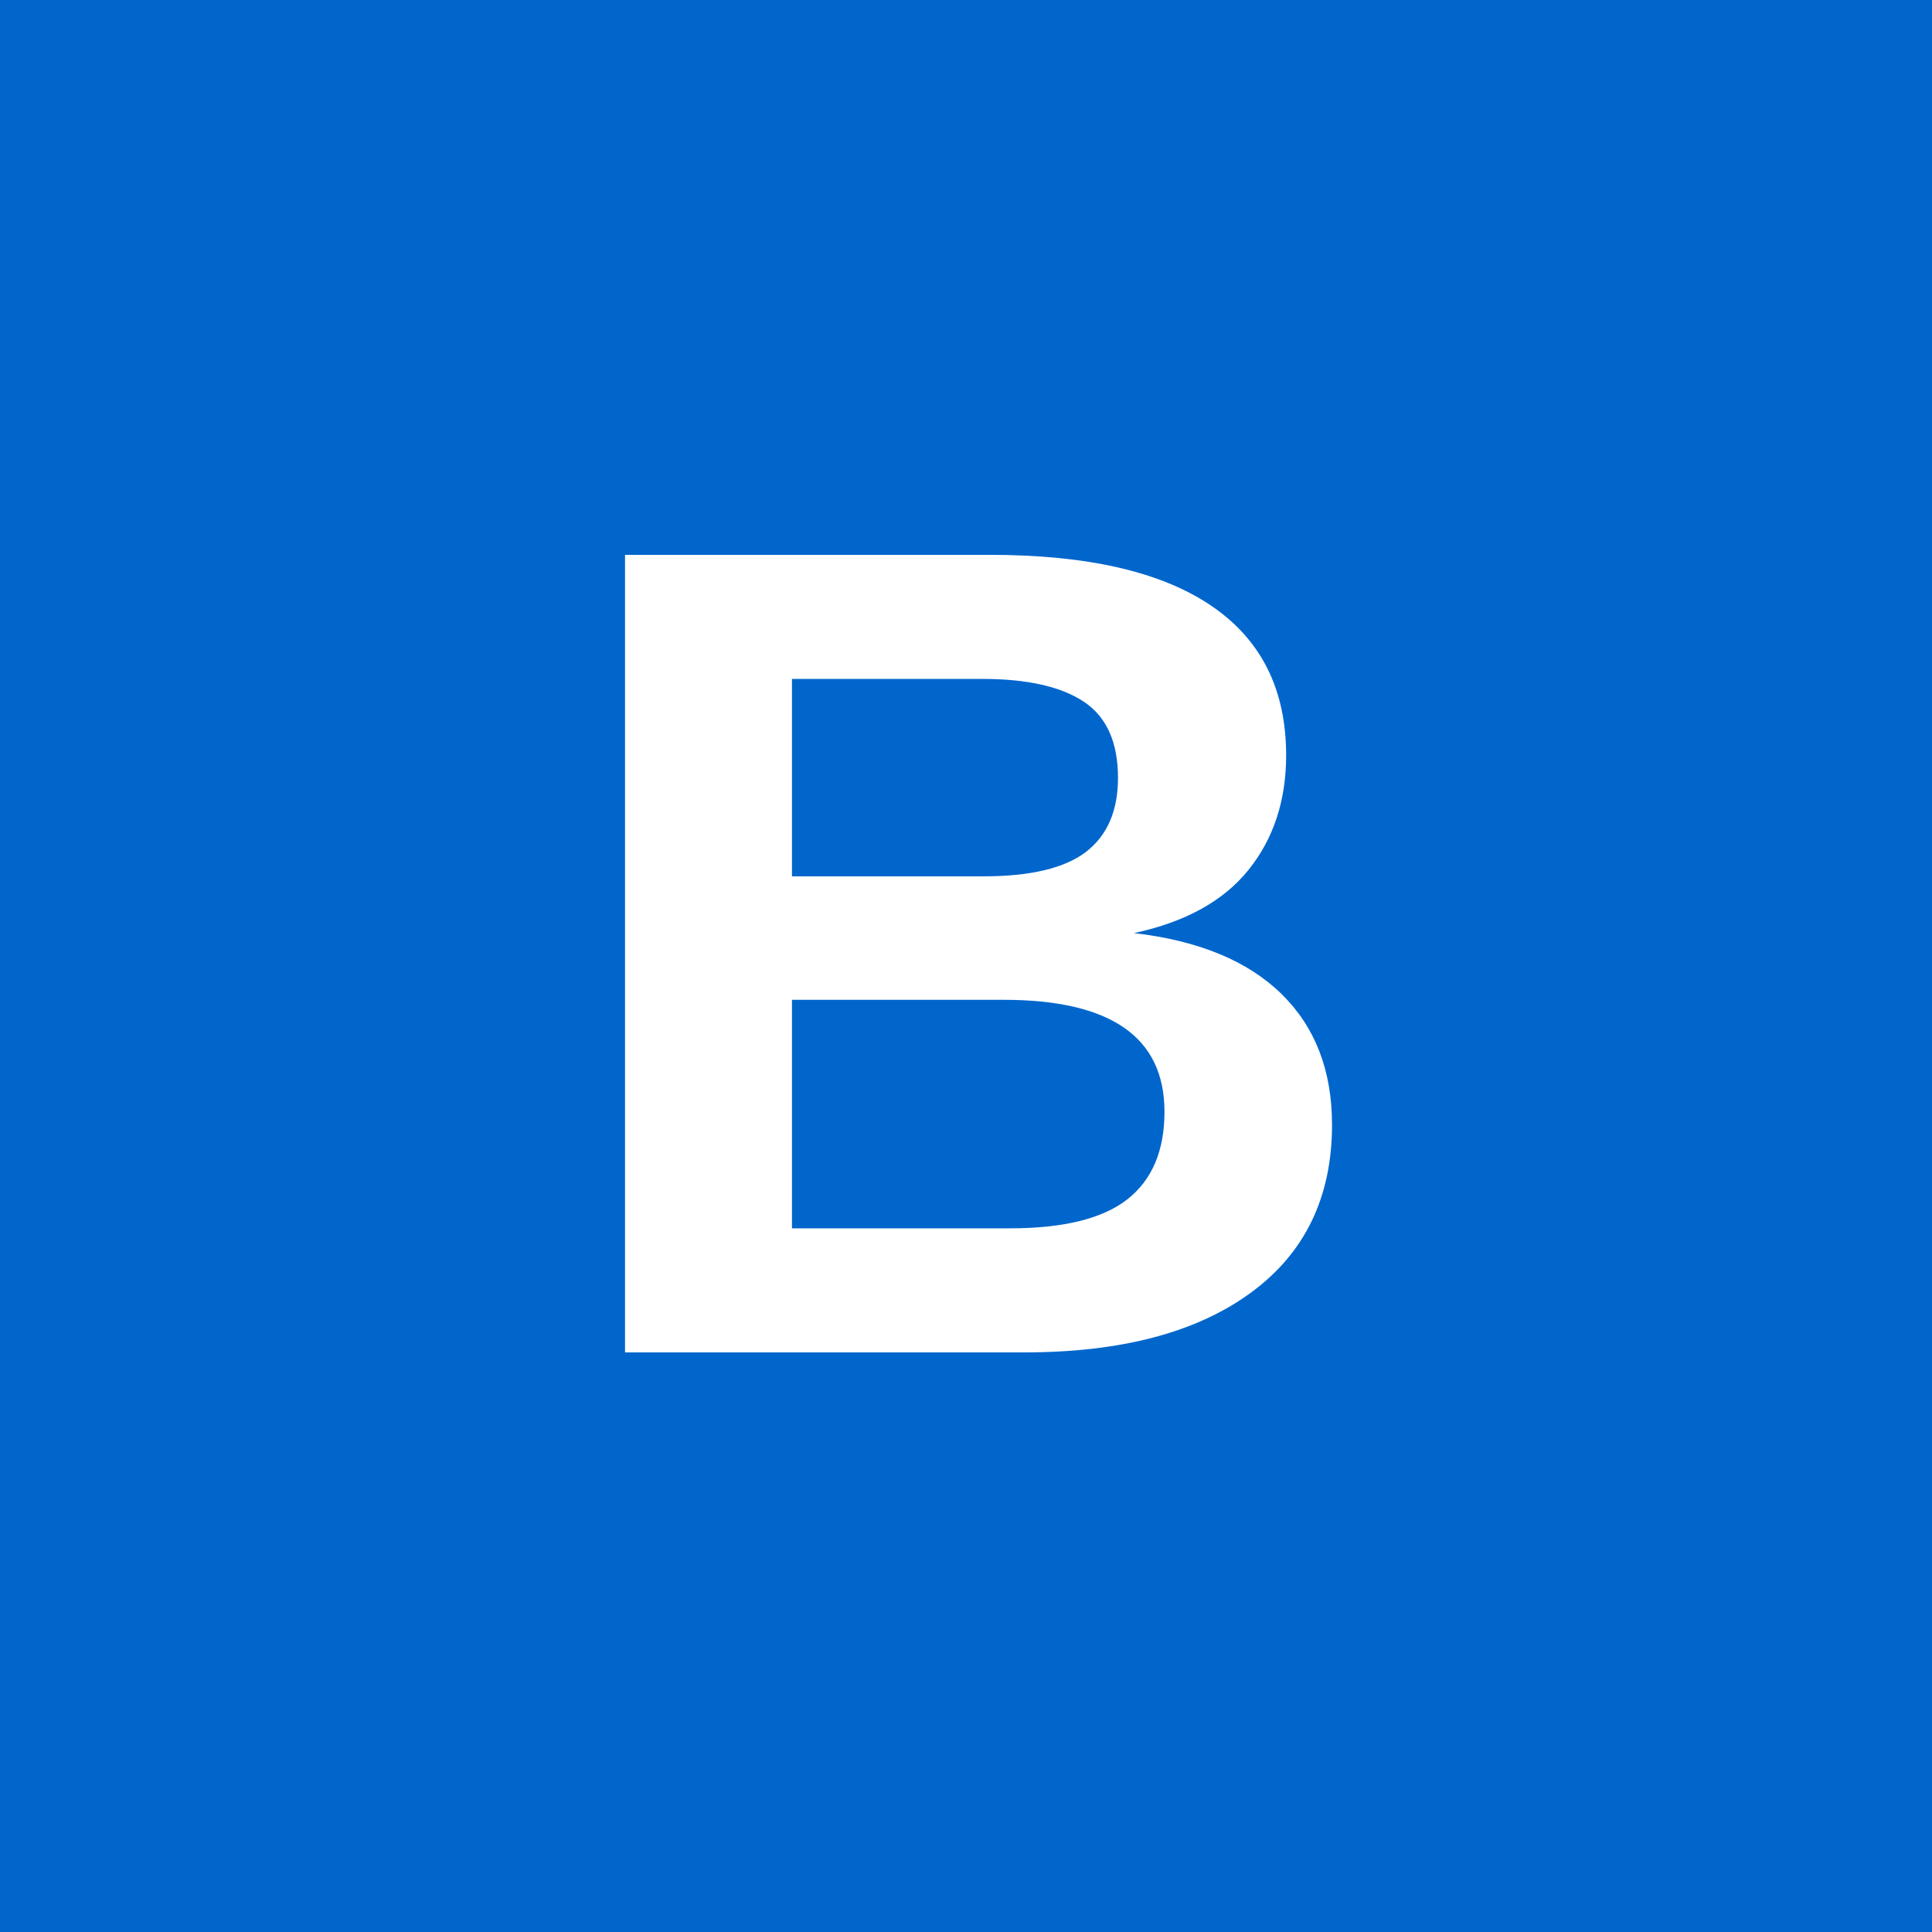
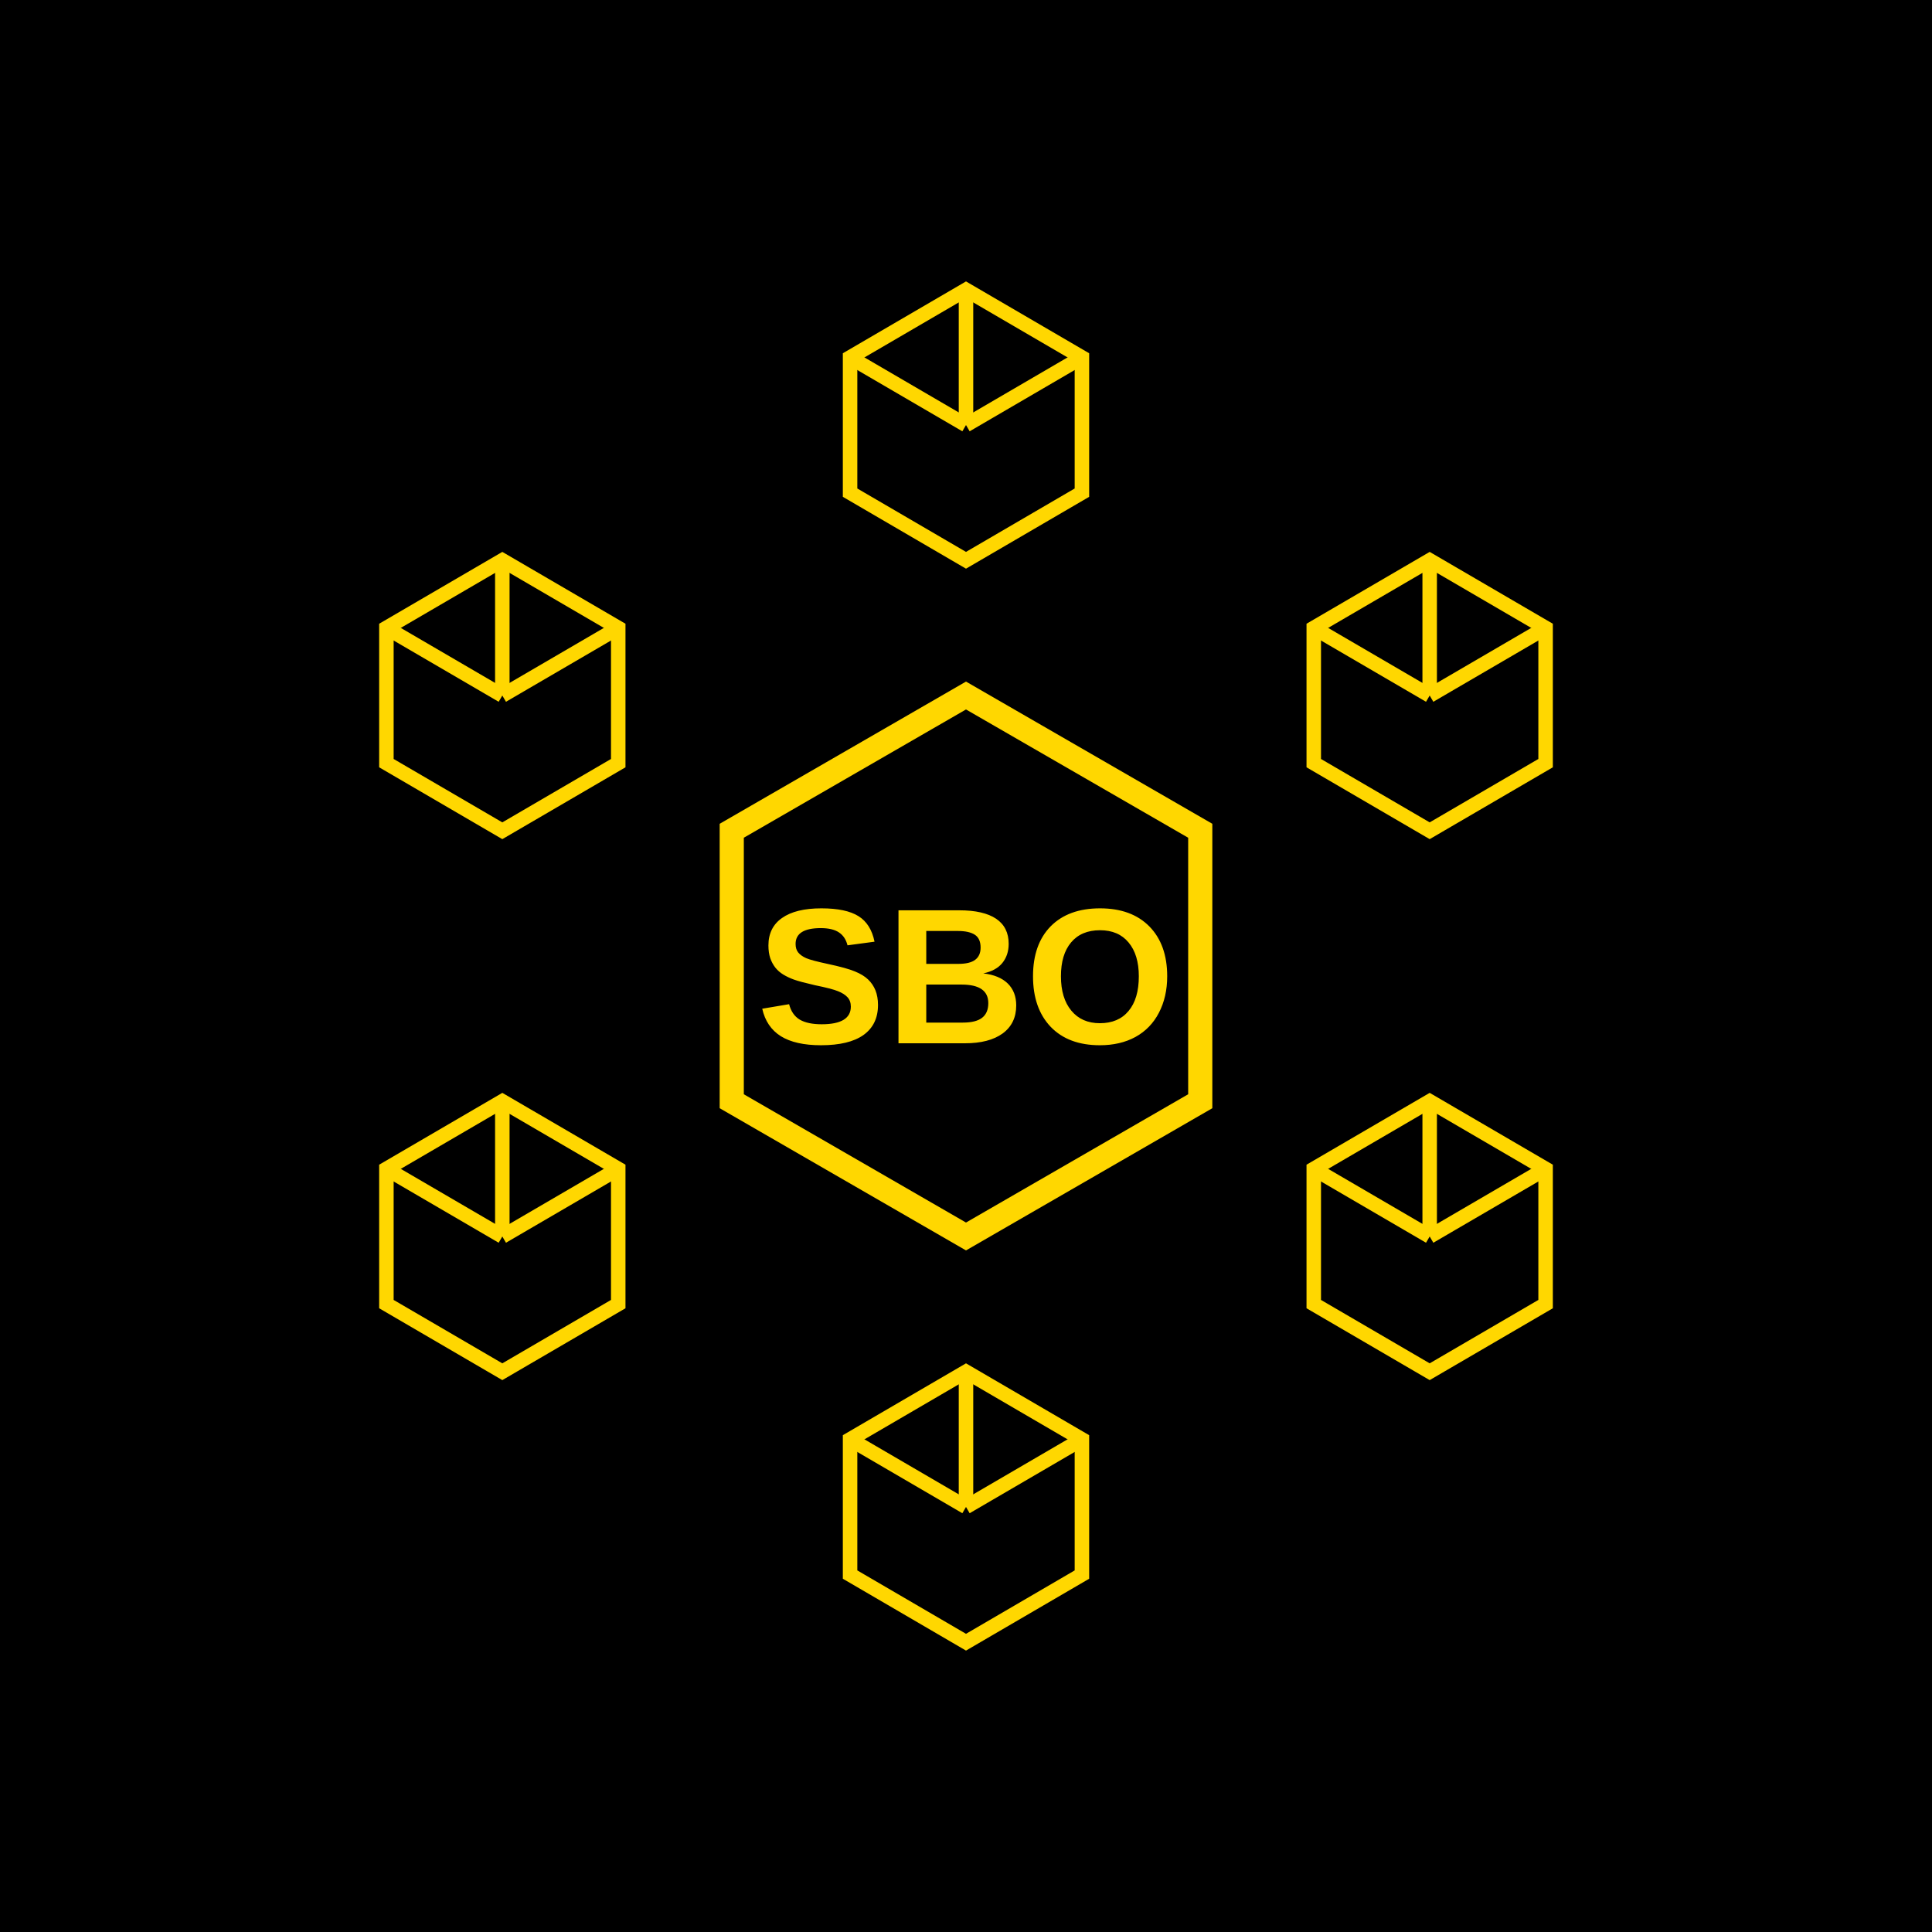
- <svg xmlns="http://www.w3.org/2000/svg" viewBox="0 0 100 100">
-   <rect width="100" height="100" fill="#0066cc" />
-   <text x="50" y="70" font-family="Arial, sans-serif" font-size="60" font-weight="bold" fill="white" text-anchor="middle">B</text>
+ <svg xmlns="http://www.w3.org/2000/svg" viewBox="0 0 200 200">
+   <rect width="200" height="200" fill="#000000" />
+   <g transform="translate(100, 100)">
+     <path d="M 0,-28 L 24.25,-14 L 24.25,14 L 0,28 L -24.25,14 L -24.25,-14 Z" fill="none" stroke="#FFD700" stroke-width="2.5" />
+     <text x="0" y="8" font-family="Arial, sans-serif" font-size="20" font-weight="bold" fill="#FFD700" text-anchor="middle">SBO</text>
+     <g transform="translate(0, -56)">
+       <path d="M 0,-14 L 12,-7 L 12,7 L 0,14 L -12,7 L -12,-7 Z" fill="none" stroke="#FFD700" stroke-width="1.5" />
+       <line x1="0" y1="-14" x2="0" y2="0" stroke="#FFD700" stroke-width="1.5" />
+       <line x1="-12" y1="-7" x2="0" y2="0" stroke="#FFD700" stroke-width="1.5" />
+       <line x1="12" y1="-7" x2="0" y2="0" stroke="#FFD700" stroke-width="1.5" />
+     </g>
+     <g transform="translate(48, -28)">
+       <path d="M 0,-14 L 12,-7 L 12,7 L 0,14 L -12,7 L -12,-7 Z" fill="none" stroke="#FFD700" stroke-width="1.5" />
+       <line x1="0" y1="-14" x2="0" y2="0" stroke="#FFD700" stroke-width="1.5" />
+       <line x1="-12" y1="-7" x2="0" y2="0" stroke="#FFD700" stroke-width="1.5" />
+       <line x1="12" y1="-7" x2="0" y2="0" stroke="#FFD700" stroke-width="1.5" />
+     </g>
+     <g transform="translate(48, 28)">
+       <path d="M 0,-14 L 12,-7 L 12,7 L 0,14 L -12,7 L -12,-7 Z" fill="none" stroke="#FFD700" stroke-width="1.5" />
+       <line x1="0" y1="-14" x2="0" y2="0" stroke="#FFD700" stroke-width="1.5" />
+       <line x1="-12" y1="-7" x2="0" y2="0" stroke="#FFD700" stroke-width="1.5" />
+       <line x1="12" y1="-7" x2="0" y2="0" stroke="#FFD700" stroke-width="1.5" />
+     </g>
+     <g transform="translate(0, 56)">
+       <path d="M 0,-14 L 12,-7 L 12,7 L 0,14 L -12,7 L -12,-7 Z" fill="none" stroke="#FFD700" stroke-width="1.5" />
+       <line x1="0" y1="-14" x2="0" y2="0" stroke="#FFD700" stroke-width="1.5" />
+       <line x1="-12" y1="-7" x2="0" y2="0" stroke="#FFD700" stroke-width="1.5" />
+       <line x1="12" y1="-7" x2="0" y2="0" stroke="#FFD700" stroke-width="1.5" />
+     </g>
+     <g transform="translate(-48, 28)">
+       <path d="M 0,-14 L 12,-7 L 12,7 L 0,14 L -12,7 L -12,-7 Z" fill="none" stroke="#FFD700" stroke-width="1.5" />
+       <line x1="0" y1="-14" x2="0" y2="0" stroke="#FFD700" stroke-width="1.5" />
+       <line x1="-12" y1="-7" x2="0" y2="0" stroke="#FFD700" stroke-width="1.5" />
+       <line x1="12" y1="-7" x2="0" y2="0" stroke="#FFD700" stroke-width="1.5" />
+     </g>
+     <g transform="translate(-48, -28)">
+       <path d="M 0,-14 L 12,-7 L 12,7 L 0,14 L -12,7 L -12,-7 Z" fill="none" stroke="#FFD700" stroke-width="1.5" />
+       <line x1="0" y1="-14" x2="0" y2="0" stroke="#FFD700" stroke-width="1.5" />
+       <line x1="-12" y1="-7" x2="0" y2="0" stroke="#FFD700" stroke-width="1.5" />
+       <line x1="12" y1="-7" x2="0" y2="0" stroke="#FFD700" stroke-width="1.5" />
+     </g>
+   </g>
</svg>
